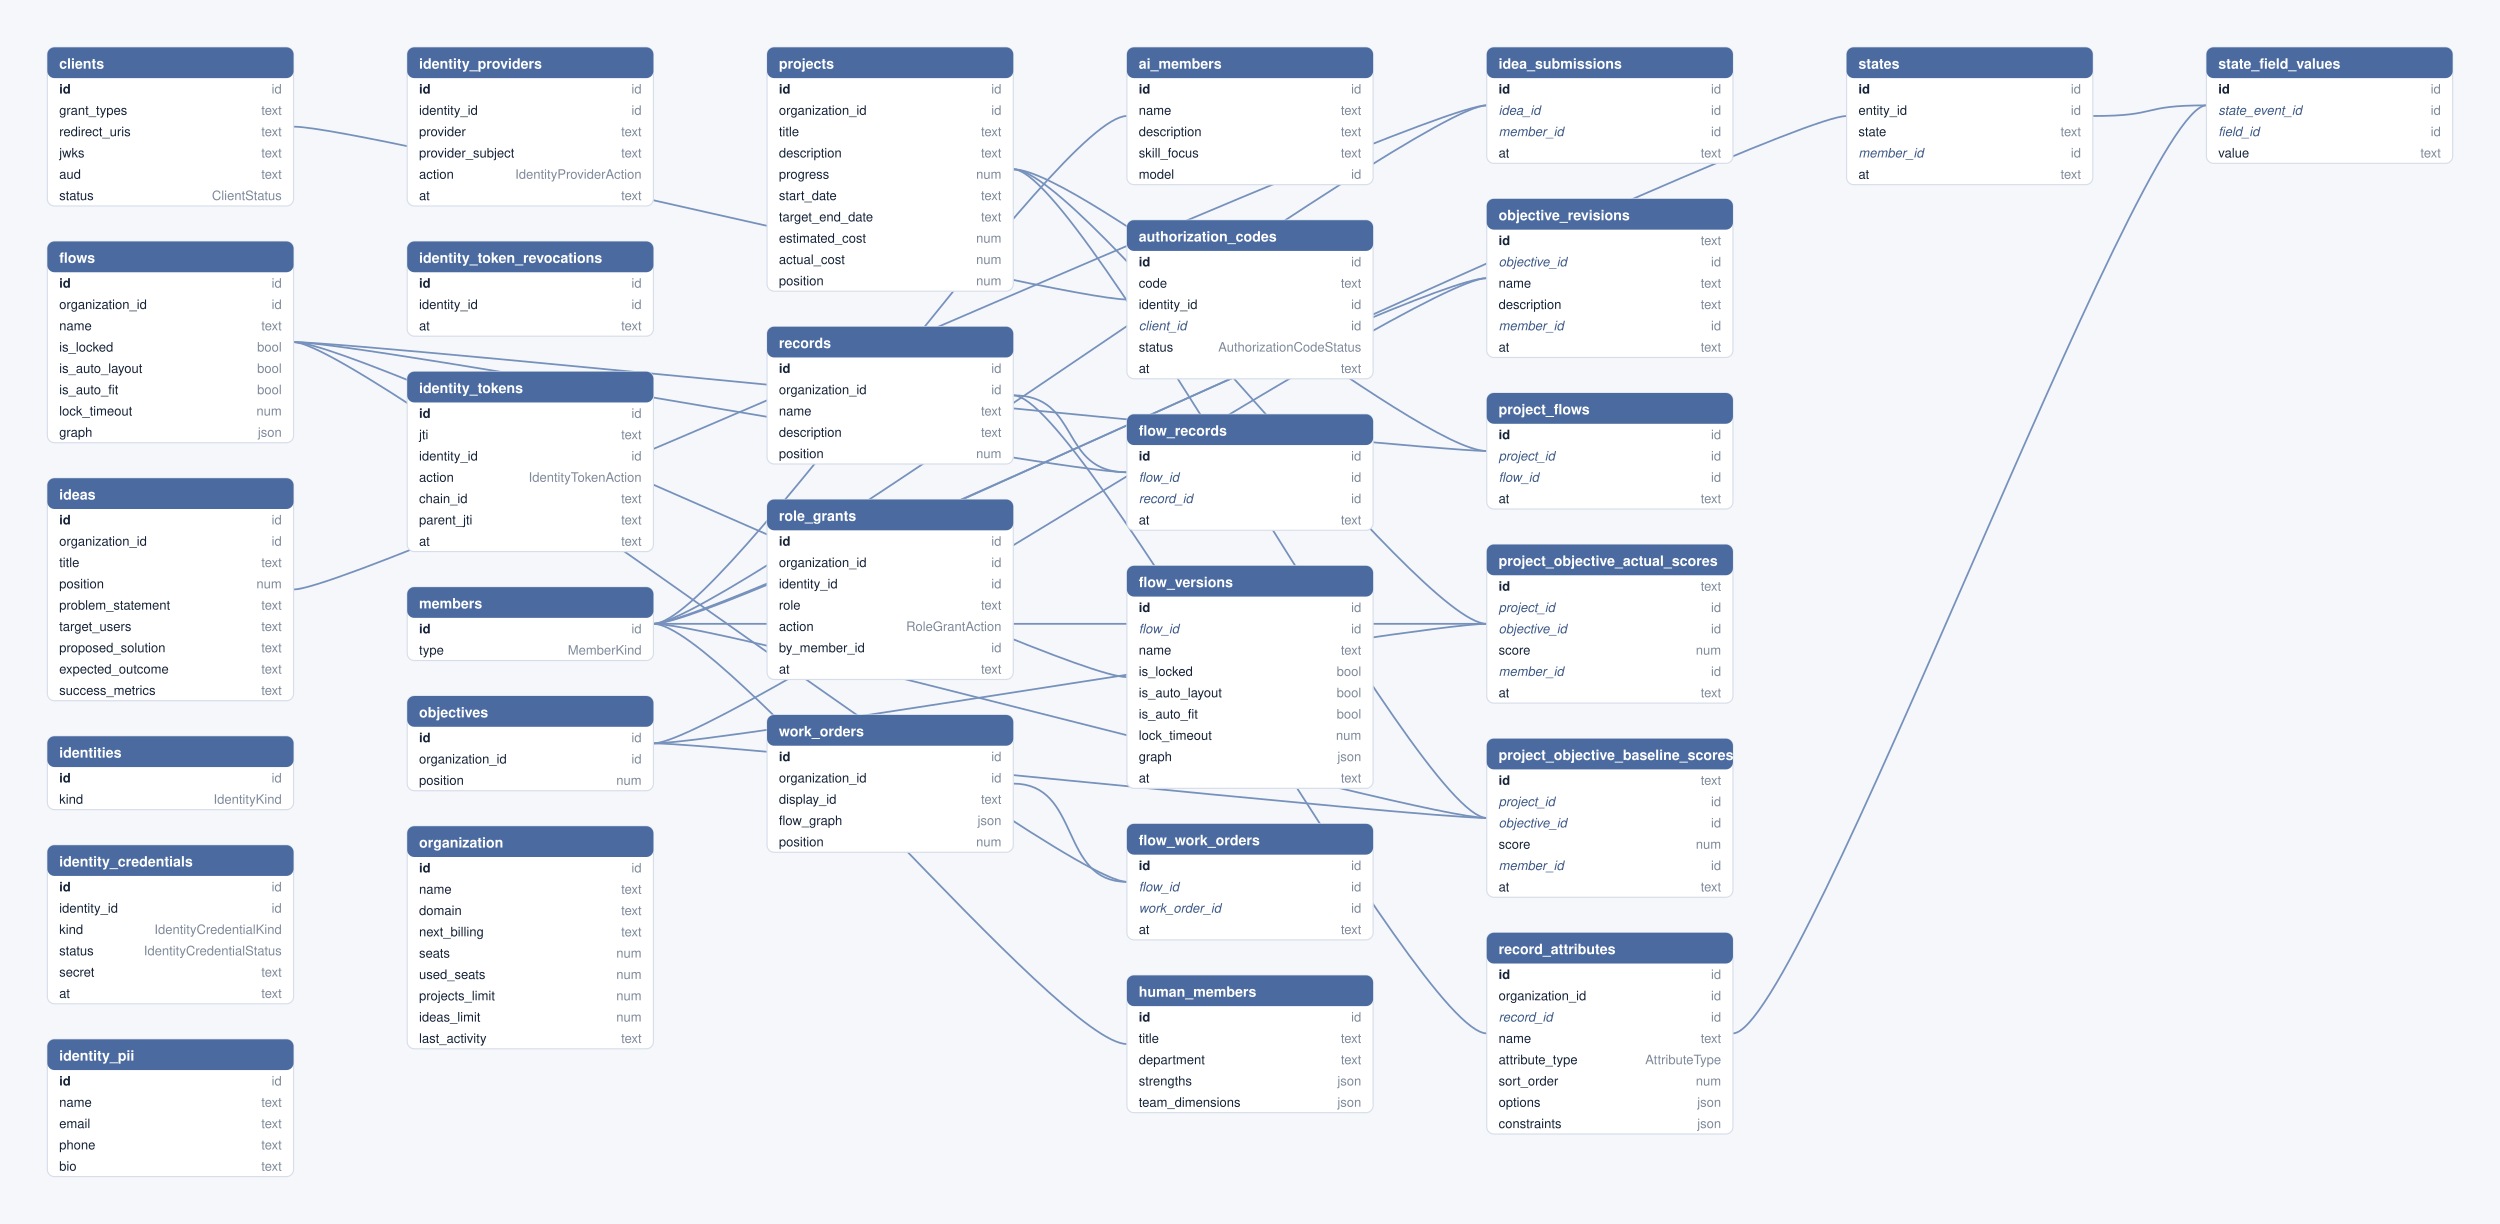
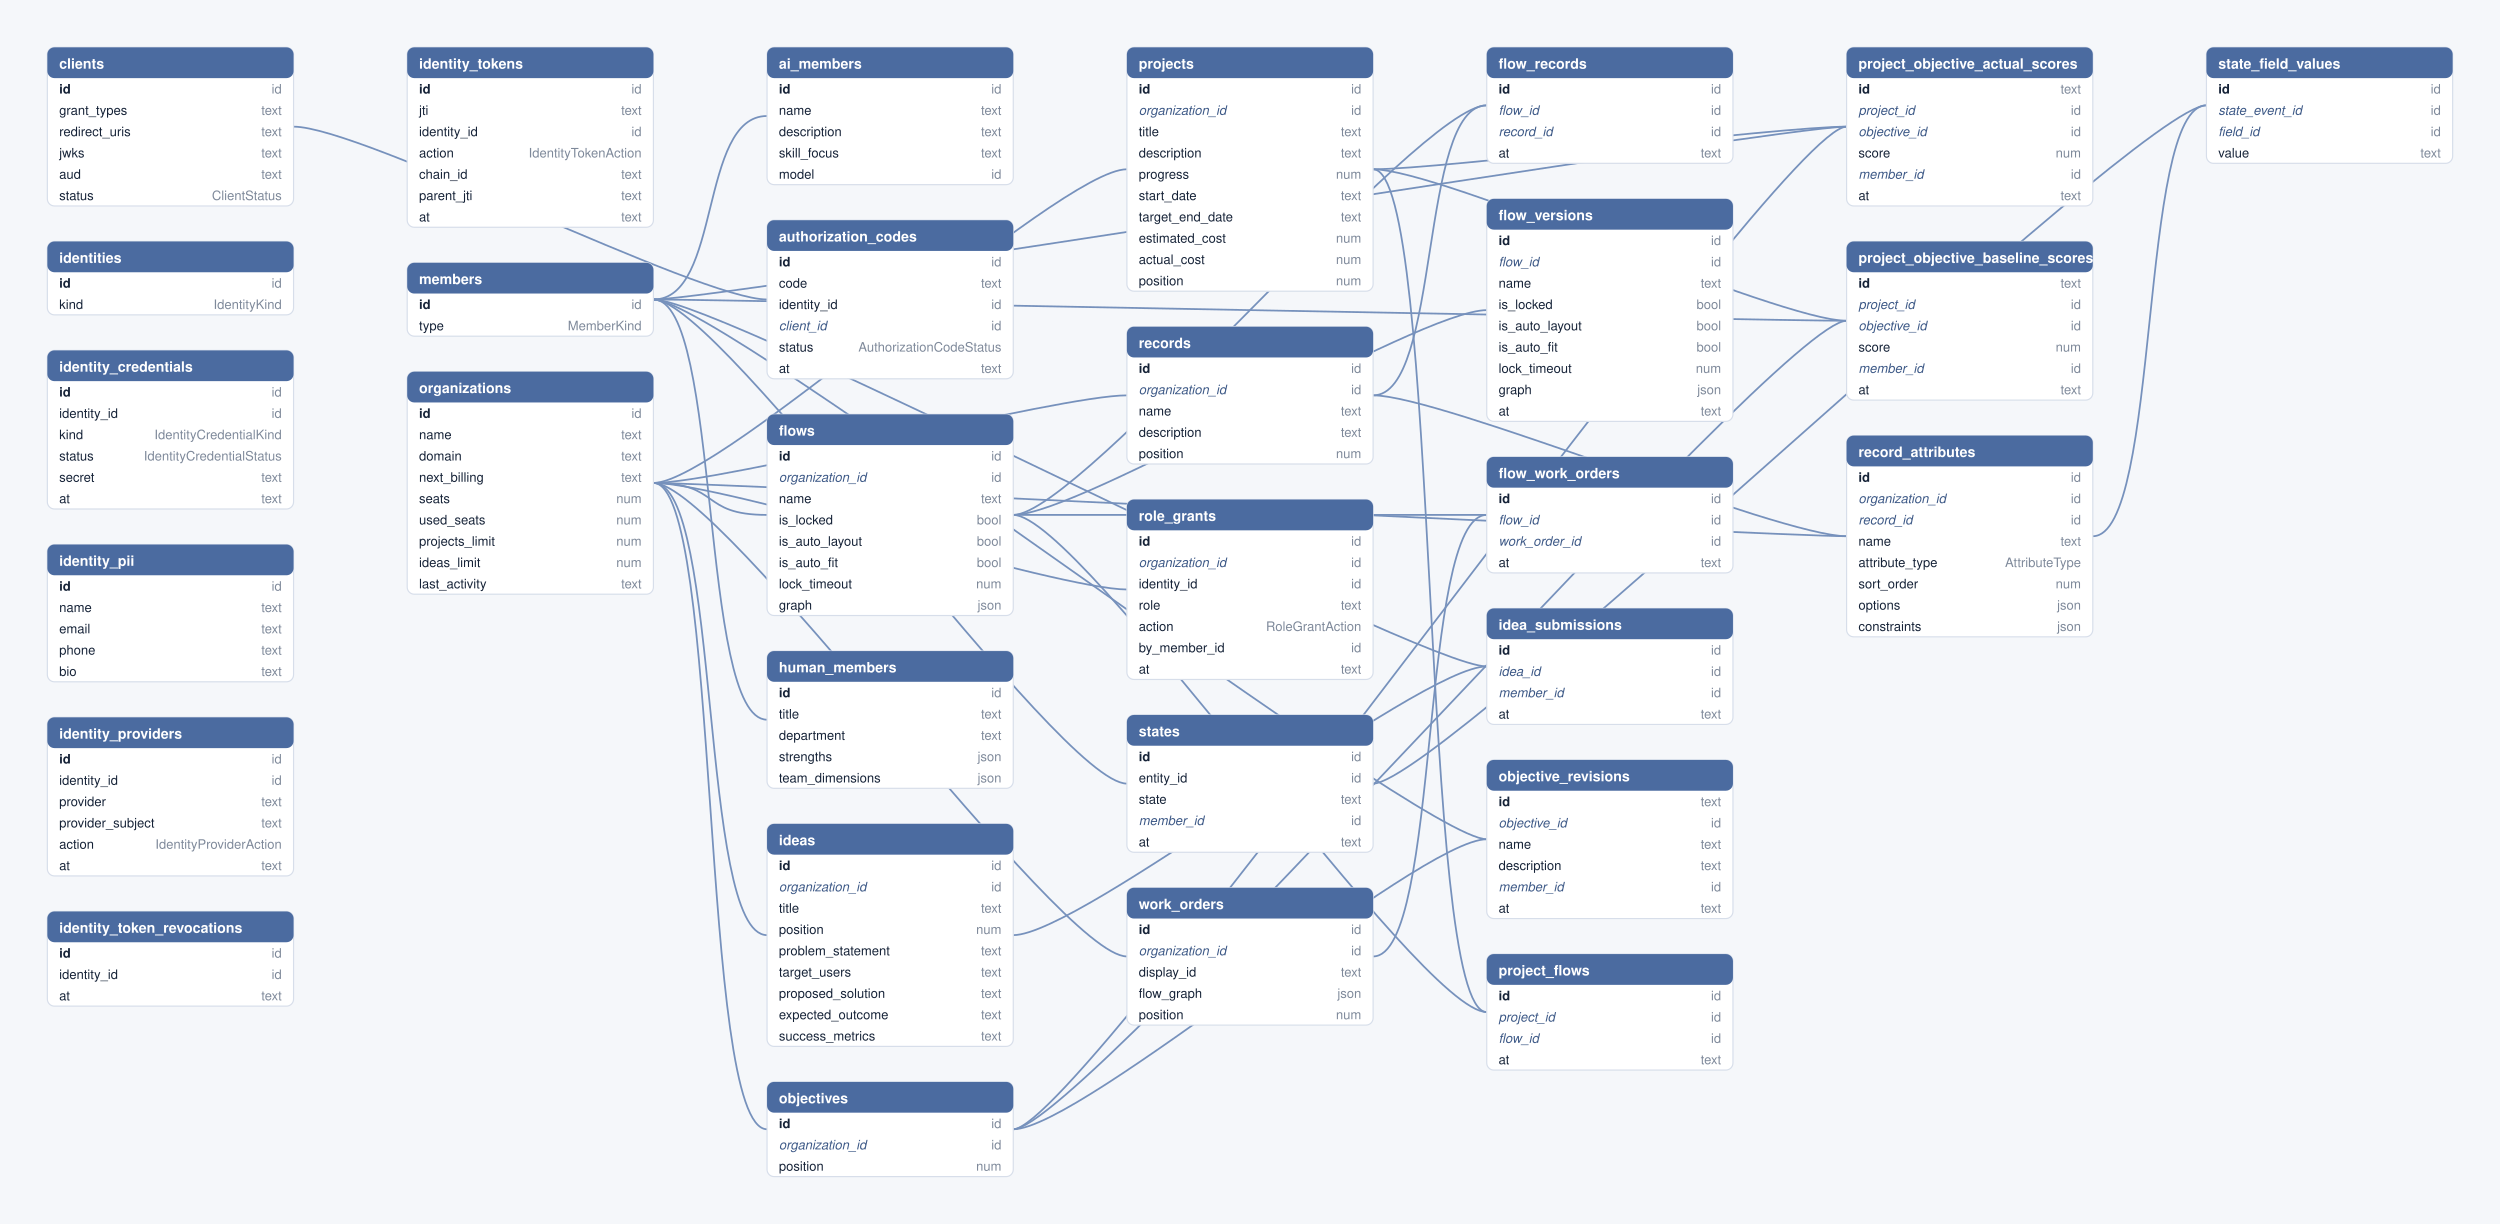
<svg xmlns="http://www.w3.org/2000/svg" viewBox="0 0 2112 1034" width="2112" height="1034">
  <defs>
    <style>
      text { font-family: ui-sans-serif, system-ui,
        'Segoe UI', Helvetica, Arial, sans-serif; }
      .box { fill: hsl(0 0% 100%);
        stroke: hsl(217 30% 88%); stroke-width: 1; }
      .head { fill: hsl(217 36% 46%); }
      .thead { fill: hsl(0 0% 100%); font-size: 12px;
        font-weight: 700; }
      .col, .pk, .fk, .type { font-size: 11px; }
      .col { fill: hsl(217 45% 15%); }
      .pk { fill: hsl(217 45% 15%); font-weight: 700; }
      .fk { fill: hsl(217 38% 38%);
        font-style: italic; }
      .type { fill: hsl(217 12% 55%);
        text-anchor: end; }
      .edge { fill: none; stroke: hsl(217 34% 60%);
        stroke-width: 1.5; }
    </style>
  </defs>
  <rect x="0" y="0" width="2112" height="1034" fill="hsl(217 30% 97%)" />
-   <path class="edge" d="M 952 882 C 894.4 882, 609.6 527, 552 527" />
-   <path class="edge" d="M 952 98 C 894.4 98, 609.6 527, 552 527" />
-   <path class="edge" d="M 952 253 C 894.4 253, 305.6 107, 248 107" />
-   <path class="edge" d="M 952 572 C 894.4 572, 305.6 289, 248 289" />
-   <path class="edge" d="M 1256 381 C 1198.4 381, 913.6 143, 856 143" />
-   <path class="edge" d="M 1256 381 C 1198.4 381, 305.6 289, 248 289" />
-   <path class="edge" d="M 952 745 C 894.4 745, 305.6 289, 248 289" />
-   <path class="edge" d="M 952 745 C 894.4 745, 913.6 662, 856 662" />
-   <path class="edge" d="M 1864 89 C 1806.4 89, 1825.6 98, 1768 98" />
-   <path class="edge" d="M 1864 89 C 1806.4 89, 1521.6 873, 1464 873" />
-   <path class="edge" d="M 1256 873 C 1198.4 873, 913.6 334, 856 334" />
-   <path class="edge" d="M 952 399 C 894.4 399, 305.6 289, 248 289" />
-   <path class="edge" d="M 952 399 C 894.4 399, 913.6 334, 856 334" />
-   <path class="edge" d="M 1256 89 C 1198.4 89, 305.6 498, 248 498" />
-   <path class="edge" d="M 1256 89 C 1198.4 89, 609.6 527, 552 527" />
-   <path class="edge" d="M 1256 235 C 1198.4 235, 609.6 628, 552 628" />
-   <path class="edge" d="M 1256 235 C 1198.4 235, 609.6 527, 552 527" />
-   <path class="edge" d="M 1256 691 C 1198.4 691, 913.6 143, 856 143" />
-   <path class="edge" d="M 1256 691 C 1198.4 691, 609.6 628, 552 628" />
-   <path class="edge" d="M 1256 691 C 1198.4 691, 609.6 527, 552 527" />
-   <path class="edge" d="M 1256 527 C 1198.4 527, 913.6 143, 856 143" />
-   <path class="edge" d="M 1256 527 C 1198.4 527, 609.6 628, 552 628" />
-   <path class="edge" d="M 1256 527 C 1198.4 527, 609.6 527, 552 527" />
-   <path class="edge" d="M 1560 98 C 1502.4 98, 609.6 527, 552 527" />
-   <g class="table">
-     <rect class="box" x="344" y="496" width="208" height="62" rx="6" />
-     <rect class="head" x="344" y="496" width="208" height="26" rx="6" />
-     <text class="thead" x="354" y="514">members</text>
-     <text class="pk" x="354" y="535">id</text>
-     <text class="type" x="542" y="535">id</text>
-     <text class="col" x="354" y="553">type</text>
-     <text class="type" x="542" y="553">MemberKind</text>
-   </g>
-   <g class="table">
-     <rect class="box" x="952" y="824" width="208" height="116" rx="6" />
-     <rect class="head" x="952" y="824" width="208" height="26" rx="6" />
-     <text class="thead" x="962" y="842">human_members</text>
-     <text class="pk" x="962" y="863">id</text>
-     <text class="type" x="1150" y="863">id</text>
-     <text class="col" x="962" y="881">title</text>
-     <text class="type" x="1150" y="881">text</text>
-     <text class="col" x="962" y="899">department</text>
-     <text class="type" x="1150" y="899">text</text>
-     <text class="col" x="962" y="917">strengths</text>
-     <text class="type" x="1150" y="917">json</text>
-     <text class="col" x="962" y="935">team_dimensions</text>
-     <text class="type" x="1150" y="935">json</text>
-   </g>
-   <g class="table">
-     <rect class="box" x="952" y="40" width="208" height="116" rx="6" />
-     <rect class="head" x="952" y="40" width="208" height="26" rx="6" />
-     <text class="thead" x="962" y="58">ai_members</text>
-     <text class="pk" x="962" y="79">id</text>
-     <text class="type" x="1150" y="79">id</text>
-     <text class="col" x="962" y="97">name</text>
-     <text class="type" x="1150" y="97">text</text>
-     <text class="col" x="962" y="115">description</text>
-     <text class="type" x="1150" y="115">text</text>
-     <text class="col" x="962" y="133">skill_focus</text>
-     <text class="type" x="1150" y="133">text</text>
-     <text class="col" x="962" y="151">model</text>
-     <text class="type" x="1150" y="151">id</text>
-   </g>
-   <g class="table">
-     <rect class="box" x="40" y="622" width="208" height="62" rx="6" />
-     <rect class="head" x="40" y="622" width="208" height="26" rx="6" />
-     <text class="thead" x="50" y="640">identities</text>
-     <text class="pk" x="50" y="661">id</text>
-     <text class="type" x="238" y="661">id</text>
-     <text class="col" x="50" y="679">kind</text>
-     <text class="type" x="238" y="679">IdentityKind</text>
-   </g>
-   <g class="table">
-     <rect class="box" x="40" y="878" width="208" height="116" rx="6" />
-     <rect class="head" x="40" y="878" width="208" height="26" rx="6" />
-     <text class="thead" x="50" y="896">identity_pii</text>
-     <text class="pk" x="50" y="917">id</text>
-     <text class="type" x="238" y="917">id</text>
-     <text class="col" x="50" y="935">name</text>
-     <text class="type" x="238" y="935">text</text>
-     <text class="col" x="50" y="953">email</text>
-     <text class="type" x="238" y="953">text</text>
-     <text class="col" x="50" y="971">phone</text>
-     <text class="type" x="238" y="971">text</text>
-     <text class="col" x="50" y="989">bio</text>
-     <text class="type" x="238" y="989">text</text>
-   </g>
-   <g class="table">
-     <rect class="box" x="40" y="714" width="208" height="134" rx="6" />
-     <rect class="head" x="40" y="714" width="208" height="26" rx="6" />
-     <text class="thead" x="50" y="732">identity_credentials</text>
-     <text class="pk" x="50" y="753">id</text>
-     <text class="type" x="238" y="753">id</text>
-     <text class="col" x="50" y="771">identity_id</text>
-     <text class="type" x="238" y="771">id</text>
-     <text class="col" x="50" y="789">kind</text>
-     <text class="type" x="238" y="789">IdentityCredentialKind</text>
-     <text class="col" x="50" y="807">status</text>
-     <text class="type" x="238" y="807">IdentityCredentialStatus</text>
-     <text class="col" x="50" y="825">secret</text>
-     <text class="type" x="238" y="825">text</text>
-     <text class="col" x="50" y="843">at</text>
-     <text class="type" x="238" y="843">text</text>
-   </g>
-   <g class="table">
-     <rect class="box" x="344" y="204" width="208" height="80" rx="6" />
-     <rect class="head" x="344" y="204" width="208" height="26" rx="6" />
-     <text class="thead" x="354" y="222">identity_token_revocations</text>
-     <text class="pk" x="354" y="243">id</text>
-     <text class="type" x="542" y="243">id</text>
-     <text class="col" x="354" y="261">identity_id</text>
+   <path class="edge" d="M 648 608 C 590.4 608, 609.6 253, 552 253" />
+   <path class="edge" d="M 648 98 C 590.4 98, 609.6 253, 552 253" />
+   <path class="edge" d="M 952 498 C 894.4 498, 609.6 408, 552 408" />
+   <path class="edge" d="M 648 253 C 590.4 253, 305.6 107, 248 107" />
+   <path class="edge" d="M 648 790 C 590.4 790, 609.6 408, 552 408" />
+   <path class="edge" d="M 952 143 C 894.4 143, 609.6 408, 552 408" />
+   <path class="edge" d="M 648 435 C 590.4 435, 609.6 408, 552 408" />
+   <path class="edge" d="M 1256 262 C 1198.4 262, 913.6 435, 856 435" />
+   <path class="edge" d="M 1256 855 C 1198.4 855, 1217.6 143, 1160 143" />
+   <path class="edge" d="M 1256 855 C 1198.4 855, 913.6 435, 856 435" />
+   <path class="edge" d="M 952 808 C 894.4 808, 609.6 408, 552 408" />
+   <path class="edge" d="M 1256 435 C 1198.4 435, 913.6 435, 856 435" />
+   <path class="edge" d="M 1256 435 C 1198.4 435, 1217.6 808, 1160 808" />
+   <path class="edge" d="M 1864 89 C 1806.4 89, 1217.6 662, 1160 662" />
+   <path class="edge" d="M 1864 89 C 1806.4 89, 1825.6 453, 1768 453" />
+   <path class="edge" d="M 952 334 C 894.4 334, 609.6 408, 552 408" />
+   <path class="edge" d="M 1560 453 C 1502.4 453, 609.6 408, 552 408" />
+   <path class="edge" d="M 1560 453 C 1502.4 453, 1217.6 334, 1160 334" />
+   <path class="edge" d="M 1256 89 C 1198.4 89, 913.6 435, 856 435" />
+   <path class="edge" d="M 1256 89 C 1198.4 89, 1217.6 334, 1160 334" />
+   <path class="edge" d="M 1256 563 C 1198.4 563, 913.6 790, 856 790" />
+   <path class="edge" d="M 1256 563 C 1198.4 563, 609.6 253, 552 253" />
+   <path class="edge" d="M 648 954 C 590.4 954, 609.6 408, 552 408" />
+   <path class="edge" d="M 1256 709 C 1198.4 709, 913.6 954, 856 954" />
+   <path class="edge" d="M 1256 709 C 1198.4 709, 609.6 253, 552 253" />
+   <path class="edge" d="M 1560 271 C 1502.4 271, 1217.6 143, 1160 143" />
+   <path class="edge" d="M 1560 271 C 1502.4 271, 913.6 954, 856 954" />
+   <path class="edge" d="M 1560 271 C 1502.4 271, 609.6 253, 552 253" />
+   <path class="edge" d="M 1560 107 C 1502.4 107, 1217.6 143, 1160 143" />
+   <path class="edge" d="M 1560 107 C 1502.4 107, 913.6 954, 856 954" />
+   <path class="edge" d="M 1560 107 C 1502.4 107, 609.6 253, 552 253" />
+   <path class="edge" d="M 952 662 C 894.4 662, 609.6 253, 552 253" />
+   <g class="table">
+     <rect class="box" x="344" y="222" width="208" height="62" rx="6" />
+     <rect class="head" x="344" y="222" width="208" height="26" rx="6" />
+     <text class="thead" x="354" y="240">members</text>
+     <text class="pk" x="354" y="261">id</text>
    <text class="type" x="542" y="261">id</text>
-     <text class="col" x="354" y="279">at</text>
-     <text class="type" x="542" y="279">text</text>
-   </g>
-   <g class="table">
-     <rect class="box" x="648" y="422" width="208" height="152" rx="6" />
-     <rect class="head" x="648" y="422" width="208" height="26" rx="6" />
-     <text class="thead" x="658" y="440">role_grants</text>
-     <text class="pk" x="658" y="461">id</text>
-     <text class="type" x="846" y="461">id</text>
-     <text class="col" x="658" y="479">organization_id</text>
-     <text class="type" x="846" y="479">id</text>
-     <text class="col" x="658" y="497">identity_id</text>
-     <text class="type" x="846" y="497">id</text>
-     <text class="col" x="658" y="515">role</text>
-     <text class="type" x="846" y="515">text</text>
-     <text class="col" x="658" y="533">action</text>
-     <text class="type" x="846" y="533">RoleGrantAction</text>
-     <text class="col" x="658" y="551">by_member_id</text>
-     <text class="type" x="846" y="551">id</text>
-     <text class="col" x="658" y="569">at</text>
-     <text class="type" x="846" y="569">text</text>
-   </g>
-   <g class="table">
-     <rect class="box" x="344" y="314" width="208" height="152" rx="6" />
-     <rect class="head" x="344" y="314" width="208" height="26" rx="6" />
-     <text class="thead" x="354" y="332">identity_tokens</text>
-     <text class="pk" x="354" y="353">id</text>
-     <text class="type" x="542" y="353">id</text>
-     <text class="col" x="354" y="371">jti</text>
-     <text class="type" x="542" y="371">text</text>
-     <text class="col" x="354" y="389">identity_id</text>
-     <text class="type" x="542" y="389">id</text>
-     <text class="col" x="354" y="407">action</text>
-     <text class="type" x="542" y="407">IdentityTokenAction</text>
-     <text class="col" x="354" y="425">chain_id</text>
-     <text class="type" x="542" y="425">text</text>
-     <text class="col" x="354" y="443">parent_jti</text>
-     <text class="type" x="542" y="443">text</text>
-     <text class="col" x="354" y="461">at</text>
-     <text class="type" x="542" y="461">text</text>
+     <text class="col" x="354" y="279">type</text>
+     <text class="type" x="542" y="279">MemberKind</text>
+   </g>
+   <g class="table">
+     <rect class="box" x="648" y="550" width="208" height="116" rx="6" />
+     <rect class="head" x="648" y="550" width="208" height="26" rx="6" />
+     <text class="thead" x="658" y="568">human_members</text>
+     <text class="pk" x="658" y="589">id</text>
+     <text class="type" x="846" y="589">id</text>
+     <text class="col" x="658" y="607">title</text>
+     <text class="type" x="846" y="607">text</text>
+     <text class="col" x="658" y="625">department</text>
+     <text class="type" x="846" y="625">text</text>
+     <text class="col" x="658" y="643">strengths</text>
+     <text class="type" x="846" y="643">json</text>
+     <text class="col" x="658" y="661">team_dimensions</text>
+     <text class="type" x="846" y="661">json</text>
+   </g>
+   <g class="table">
+     <rect class="box" x="648" y="40" width="208" height="116" rx="6" />
+     <rect class="head" x="648" y="40" width="208" height="26" rx="6" />
+     <text class="thead" x="658" y="58">ai_members</text>
+     <text class="pk" x="658" y="79">id</text>
+     <text class="type" x="846" y="79">id</text>
+     <text class="col" x="658" y="97">name</text>
+     <text class="type" x="846" y="97">text</text>
+     <text class="col" x="658" y="115">description</text>
+     <text class="type" x="846" y="115">text</text>
+     <text class="col" x="658" y="133">skill_focus</text>
+     <text class="type" x="846" y="133">text</text>
+     <text class="col" x="658" y="151">model</text>
+     <text class="type" x="846" y="151">id</text>
+   </g>
+   <g class="table">
+     <rect class="box" x="40" y="204" width="208" height="62" rx="6" />
+     <rect class="head" x="40" y="204" width="208" height="26" rx="6" />
+     <text class="thead" x="50" y="222">identities</text>
+     <text class="pk" x="50" y="243">id</text>
+     <text class="type" x="238" y="243">id</text>
+     <text class="col" x="50" y="261">kind</text>
+     <text class="type" x="238" y="261">IdentityKind</text>
+   </g>
+   <g class="table">
+     <rect class="box" x="40" y="460" width="208" height="116" rx="6" />
+     <rect class="head" x="40" y="460" width="208" height="26" rx="6" />
+     <text class="thead" x="50" y="478">identity_pii</text>
+     <text class="pk" x="50" y="499">id</text>
+     <text class="type" x="238" y="499">id</text>
+     <text class="col" x="50" y="517">name</text>
+     <text class="type" x="238" y="517">text</text>
+     <text class="col" x="50" y="535">email</text>
+     <text class="type" x="238" y="535">text</text>
+     <text class="col" x="50" y="553">phone</text>
+     <text class="type" x="238" y="553">text</text>
+     <text class="col" x="50" y="571">bio</text>
+     <text class="type" x="238" y="571">text</text>
+   </g>
+   <g class="table">
+     <rect class="box" x="40" y="296" width="208" height="134" rx="6" />
+     <rect class="head" x="40" y="296" width="208" height="26" rx="6" />
+     <text class="thead" x="50" y="314">identity_credentials</text>
+     <text class="pk" x="50" y="335">id</text>
+     <text class="type" x="238" y="335">id</text>
+     <text class="col" x="50" y="353">identity_id</text>
+     <text class="type" x="238" y="353">id</text>
+     <text class="col" x="50" y="371">kind</text>
+     <text class="type" x="238" y="371">IdentityCredentialKind</text>
+     <text class="col" x="50" y="389">status</text>
+     <text class="type" x="238" y="389">IdentityCredentialStatus</text>
+     <text class="col" x="50" y="407">secret</text>
+     <text class="type" x="238" y="407">text</text>
+     <text class="col" x="50" y="425">at</text>
+     <text class="type" x="238" y="425">text</text>
+   </g>
+   <g class="table">
+     <rect class="box" x="40" y="770" width="208" height="80" rx="6" />
+     <rect class="head" x="40" y="770" width="208" height="26" rx="6" />
+     <text class="thead" x="50" y="788">identity_token_revocations</text>
+     <text class="pk" x="50" y="809">id</text>
+     <text class="type" x="238" y="809">id</text>
+     <text class="col" x="50" y="827">identity_id</text>
+     <text class="type" x="238" y="827">id</text>
+     <text class="col" x="50" y="845">at</text>
+     <text class="type" x="238" y="845">text</text>
+   </g>
+   <g class="table">
+     <rect class="box" x="952" y="422" width="208" height="152" rx="6" />
+     <rect class="head" x="952" y="422" width="208" height="26" rx="6" />
+     <text class="thead" x="962" y="440">role_grants</text>
+     <text class="pk" x="962" y="461">id</text>
+     <text class="type" x="1150" y="461">id</text>
+     <text class="fk" x="962" y="479">organization_id</text>
+     <text class="type" x="1150" y="479">id</text>
+     <text class="col" x="962" y="497">identity_id</text>
+     <text class="type" x="1150" y="497">id</text>
+     <text class="col" x="962" y="515">role</text>
+     <text class="type" x="1150" y="515">text</text>
+     <text class="col" x="962" y="533">action</text>
+     <text class="type" x="1150" y="533">RoleGrantAction</text>
+     <text class="col" x="962" y="551">by_member_id</text>
+     <text class="type" x="1150" y="551">id</text>
+     <text class="col" x="962" y="569">at</text>
+     <text class="type" x="1150" y="569">text</text>
+   </g>
+   <g class="table">
+     <rect class="box" x="344" y="40" width="208" height="152" rx="6" />
+     <rect class="head" x="344" y="40" width="208" height="26" rx="6" />
+     <text class="thead" x="354" y="58">identity_tokens</text>
+     <text class="pk" x="354" y="79">id</text>
+     <text class="type" x="542" y="79">id</text>
+     <text class="col" x="354" y="97">jti</text>
+     <text class="type" x="542" y="97">text</text>
+     <text class="col" x="354" y="115">identity_id</text>
+     <text class="type" x="542" y="115">id</text>
+     <text class="col" x="354" y="133">action</text>
+     <text class="type" x="542" y="133">IdentityTokenAction</text>
+     <text class="col" x="354" y="151">chain_id</text>
+     <text class="type" x="542" y="151">text</text>
+     <text class="col" x="354" y="169">parent_jti</text>
+     <text class="type" x="542" y="169">text</text>
+     <text class="col" x="354" y="187">at</text>
+     <text class="type" x="542" y="187">text</text>
  </g>
  <g class="table">
    <rect class="box" x="40" y="40" width="208" height="134" rx="6" />
    <rect class="head" x="40" y="40" width="208" height="26" rx="6" />
    <text class="thead" x="50" y="58">clients</text>
    <text class="pk" x="50" y="79">id</text>
    <text class="type" x="238" y="79">id</text>
    <text class="col" x="50" y="97">grant_types</text>
    <text class="type" x="238" y="97">text</text>
    <text class="col" x="50" y="115">redirect_uris</text>
    <text class="type" x="238" y="115">text</text>
    <text class="col" x="50" y="133">jwks</text>
    <text class="type" x="238" y="133">text</text>
    <text class="col" x="50" y="151">aud</text>
    <text class="type" x="238" y="151">text</text>
    <text class="col" x="50" y="169">status</text>
    <text class="type" x="238" y="169">ClientStatus</text>
  </g>
  <g class="table">
-     <rect class="box" x="344" y="40" width="208" height="134" rx="6" />
-     <rect class="head" x="344" y="40" width="208" height="26" rx="6" />
-     <text class="thead" x="354" y="58">identity_providers</text>
-     <text class="pk" x="354" y="79">id</text>
-     <text class="type" x="542" y="79">id</text>
-     <text class="col" x="354" y="97">identity_id</text>
-     <text class="type" x="542" y="97">id</text>
-     <text class="col" x="354" y="115">provider</text>
-     <text class="type" x="542" y="115">text</text>
-     <text class="col" x="354" y="133">provider_subject</text>
-     <text class="type" x="542" y="133">text</text>
-     <text class="col" x="354" y="151">action</text>
-     <text class="type" x="542" y="151">IdentityProviderAction</text>
-     <text class="col" x="354" y="169">at</text>
-     <text class="type" x="542" y="169">text</text>
-   </g>
-   <g class="table">
-     <rect class="box" x="952" y="186" width="208" height="134" rx="6" />
-     <rect class="head" x="952" y="186" width="208" height="26" rx="6" />
-     <text class="thead" x="962" y="204">authorization_codes</text>
-     <text class="pk" x="962" y="225">id</text>
-     <text class="type" x="1150" y="225">id</text>
-     <text class="col" x="962" y="243">code</text>
-     <text class="type" x="1150" y="243">text</text>
-     <text class="col" x="962" y="261">identity_id</text>
-     <text class="type" x="1150" y="261">id</text>
-     <text class="fk" x="962" y="279">client_id</text>
-     <text class="type" x="1150" y="279">id</text>
-     <text class="col" x="962" y="297">status</text>
-     <text class="type" x="1150" y="297">AuthorizationCodeStatus</text>
-     <text class="col" x="962" y="315">at</text>
-     <text class="type" x="1150" y="315">text</text>
-   </g>
-   <g class="table">
-     <rect class="box" x="40" y="404" width="208" height="188" rx="6" />
-     <rect class="head" x="40" y="404" width="208" height="26" rx="6" />
-     <text class="thead" x="50" y="422">ideas</text>
-     <text class="pk" x="50" y="443">id</text>
-     <text class="type" x="238" y="443">id</text>
-     <text class="col" x="50" y="461">organization_id</text>
-     <text class="type" x="238" y="461">id</text>
-     <text class="col" x="50" y="479">title</text>
-     <text class="type" x="238" y="479">text</text>
-     <text class="col" x="50" y="497">position</text>
-     <text class="type" x="238" y="497">num</text>
-     <text class="col" x="50" y="515">problem_statement</text>
-     <text class="type" x="238" y="515">text</text>
-     <text class="col" x="50" y="533">target_users</text>
-     <text class="type" x="238" y="533">text</text>
-     <text class="col" x="50" y="551">proposed_solution</text>
-     <text class="type" x="238" y="551">text</text>
-     <text class="col" x="50" y="569">expected_outcome</text>
-     <text class="type" x="238" y="569">text</text>
-     <text class="col" x="50" y="587">success_metrics</text>
-     <text class="type" x="238" y="587">text</text>
-   </g>
-   <g class="table">
-     <rect class="box" x="648" y="40" width="208" height="206" rx="6" />
-     <rect class="head" x="648" y="40" width="208" height="26" rx="6" />
-     <text class="thead" x="658" y="58">projects</text>
-     <text class="pk" x="658" y="79">id</text>
-     <text class="type" x="846" y="79">id</text>
-     <text class="col" x="658" y="97">organization_id</text>
-     <text class="type" x="846" y="97">id</text>
-     <text class="col" x="658" y="115">title</text>
-     <text class="type" x="846" y="115">text</text>
-     <text class="col" x="658" y="133">description</text>
-     <text class="type" x="846" y="133">text</text>
-     <text class="col" x="658" y="151">progress</text>
-     <text class="type" x="846" y="151">num</text>
-     <text class="col" x="658" y="169">start_date</text>
-     <text class="type" x="846" y="169">text</text>
-     <text class="col" x="658" y="187">target_end_date</text>
-     <text class="type" x="846" y="187">text</text>
-     <text class="col" x="658" y="205">estimated_cost</text>
-     <text class="type" x="846" y="205">num</text>
-     <text class="col" x="658" y="223">actual_cost</text>
-     <text class="type" x="846" y="223">num</text>
-     <text class="col" x="658" y="241">position</text>
-     <text class="type" x="846" y="241">num</text>
-   </g>
-   <g class="table">
-     <rect class="box" x="40" y="204" width="208" height="170" rx="6" />
-     <rect class="head" x="40" y="204" width="208" height="26" rx="6" />
-     <text class="thead" x="50" y="222">flows</text>
-     <text class="pk" x="50" y="243">id</text>
-     <text class="type" x="238" y="243">id</text>
-     <text class="col" x="50" y="261">organization_id</text>
-     <text class="type" x="238" y="261">id</text>
-     <text class="col" x="50" y="279">name</text>
-     <text class="type" x="238" y="279">text</text>
-     <text class="col" x="50" y="297">is_locked</text>
-     <text class="type" x="238" y="297">bool</text>
-     <text class="col" x="50" y="315">is_auto_layout</text>
-     <text class="type" x="238" y="315">bool</text>
-     <text class="col" x="50" y="333">is_auto_fit</text>
-     <text class="type" x="238" y="333">bool</text>
-     <text class="col" x="50" y="351">lock_timeout</text>
-     <text class="type" x="238" y="351">num</text>
-     <text class="col" x="50" y="369">graph</text>
-     <text class="type" x="238" y="369">json</text>
-   </g>
-   <g class="table">
-     <rect class="box" x="952" y="478" width="208" height="188" rx="6" />
-     <rect class="head" x="952" y="478" width="208" height="26" rx="6" />
-     <text class="thead" x="962" y="496">flow_versions</text>
-     <text class="pk" x="962" y="517">id</text>
-     <text class="type" x="1150" y="517">id</text>
-     <text class="fk" x="962" y="535">flow_id</text>
-     <text class="type" x="1150" y="535">id</text>
-     <text class="col" x="962" y="553">name</text>
-     <text class="type" x="1150" y="553">text</text>
-     <text class="col" x="962" y="571">is_locked</text>
-     <text class="type" x="1150" y="571">bool</text>
-     <text class="col" x="962" y="589">is_auto_layout</text>
-     <text class="type" x="1150" y="589">bool</text>
-     <text class="col" x="962" y="607">is_auto_fit</text>
-     <text class="type" x="1150" y="607">bool</text>
-     <text class="col" x="962" y="625">lock_timeout</text>
-     <text class="type" x="1150" y="625">num</text>
-     <text class="col" x="962" y="643">graph</text>
-     <text class="type" x="1150" y="643">json</text>
-     <text class="col" x="962" y="661">at</text>
-     <text class="type" x="1150" y="661">text</text>
-   </g>
-   <g class="table">
-     <rect class="box" x="1256" y="332" width="208" height="98" rx="6" />
-     <rect class="head" x="1256" y="332" width="208" height="26" rx="6" />
-     <text class="thead" x="1266" y="350">project_flows</text>
-     <text class="pk" x="1266" y="371">id</text>
-     <text class="type" x="1454" y="371">id</text>
-     <text class="fk" x="1266" y="389">project_id</text>
-     <text class="type" x="1454" y="389">id</text>
-     <text class="fk" x="1266" y="407">flow_id</text>
-     <text class="type" x="1454" y="407">id</text>
-     <text class="col" x="1266" y="425">at</text>
-     <text class="type" x="1454" y="425">text</text>
-   </g>
-   <g class="table">
-     <rect class="box" x="648" y="604" width="208" height="116" rx="6" />
-     <rect class="head" x="648" y="604" width="208" height="26" rx="6" />
-     <text class="thead" x="658" y="622">work_orders</text>
-     <text class="pk" x="658" y="643">id</text>
-     <text class="type" x="846" y="643">id</text>
-     <text class="col" x="658" y="661">organization_id</text>
-     <text class="type" x="846" y="661">id</text>
-     <text class="col" x="658" y="679">display_id</text>
-     <text class="type" x="846" y="679">text</text>
-     <text class="col" x="658" y="697">flow_graph</text>
-     <text class="type" x="846" y="697">json</text>
-     <text class="col" x="658" y="715">position</text>
-     <text class="type" x="846" y="715">num</text>
-   </g>
-   <g class="table">
-     <rect class="box" x="952" y="696" width="208" height="98" rx="6" />
-     <rect class="head" x="952" y="696" width="208" height="26" rx="6" />
-     <text class="thead" x="962" y="714">flow_work_orders</text>
-     <text class="pk" x="962" y="735">id</text>
-     <text class="type" x="1150" y="735">id</text>
-     <text class="fk" x="962" y="753">flow_id</text>
-     <text class="type" x="1150" y="753">id</text>
-     <text class="fk" x="962" y="771">work_order_id</text>
-     <text class="type" x="1150" y="771">id</text>
-     <text class="col" x="962" y="789">at</text>
-     <text class="type" x="1150" y="789">text</text>
+     <rect class="box" x="40" y="606" width="208" height="134" rx="6" />
+     <rect class="head" x="40" y="606" width="208" height="26" rx="6" />
+     <text class="thead" x="50" y="624">identity_providers</text>
+     <text class="pk" x="50" y="645">id</text>
+     <text class="type" x="238" y="645">id</text>
+     <text class="col" x="50" y="663">identity_id</text>
+     <text class="type" x="238" y="663">id</text>
+     <text class="col" x="50" y="681">provider</text>
+     <text class="type" x="238" y="681">text</text>
+     <text class="col" x="50" y="699">provider_subject</text>
+     <text class="type" x="238" y="699">text</text>
+     <text class="col" x="50" y="717">action</text>
+     <text class="type" x="238" y="717">IdentityProviderAction</text>
+     <text class="col" x="50" y="735">at</text>
+     <text class="type" x="238" y="735">text</text>
+   </g>
+   <g class="table">
+     <rect class="box" x="648" y="186" width="208" height="134" rx="6" />
+     <rect class="head" x="648" y="186" width="208" height="26" rx="6" />
+     <text class="thead" x="658" y="204">authorization_codes</text>
+     <text class="pk" x="658" y="225">id</text>
+     <text class="type" x="846" y="225">id</text>
+     <text class="col" x="658" y="243">code</text>
+     <text class="type" x="846" y="243">text</text>
+     <text class="col" x="658" y="261">identity_id</text>
+     <text class="type" x="846" y="261">id</text>
+     <text class="fk" x="658" y="279">client_id</text>
+     <text class="type" x="846" y="279">id</text>
+     <text class="col" x="658" y="297">status</text>
+     <text class="type" x="846" y="297">AuthorizationCodeStatus</text>
+     <text class="col" x="658" y="315">at</text>
+     <text class="type" x="846" y="315">text</text>
+   </g>
+   <g class="table">
+     <rect class="box" x="648" y="696" width="208" height="188" rx="6" />
+     <rect class="head" x="648" y="696" width="208" height="26" rx="6" />
+     <text class="thead" x="658" y="714">ideas</text>
+     <text class="pk" x="658" y="735">id</text>
+     <text class="type" x="846" y="735">id</text>
+     <text class="fk" x="658" y="753">organization_id</text>
+     <text class="type" x="846" y="753">id</text>
+     <text class="col" x="658" y="771">title</text>
+     <text class="type" x="846" y="771">text</text>
+     <text class="col" x="658" y="789">position</text>
+     <text class="type" x="846" y="789">num</text>
+     <text class="col" x="658" y="807">problem_statement</text>
+     <text class="type" x="846" y="807">text</text>
+     <text class="col" x="658" y="825">target_users</text>
+     <text class="type" x="846" y="825">text</text>
+     <text class="col" x="658" y="843">proposed_solution</text>
+     <text class="type" x="846" y="843">text</text>
+     <text class="col" x="658" y="861">expected_outcome</text>
+     <text class="type" x="846" y="861">text</text>
+     <text class="col" x="658" y="879">success_metrics</text>
+     <text class="type" x="846" y="879">text</text>
+   </g>
+   <g class="table">
+     <rect class="box" x="952" y="40" width="208" height="206" rx="6" />
+     <rect class="head" x="952" y="40" width="208" height="26" rx="6" />
+     <text class="thead" x="962" y="58">projects</text>
+     <text class="pk" x="962" y="79">id</text>
+     <text class="type" x="1150" y="79">id</text>
+     <text class="fk" x="962" y="97">organization_id</text>
+     <text class="type" x="1150" y="97">id</text>
+     <text class="col" x="962" y="115">title</text>
+     <text class="type" x="1150" y="115">text</text>
+     <text class="col" x="962" y="133">description</text>
+     <text class="type" x="1150" y="133">text</text>
+     <text class="col" x="962" y="151">progress</text>
+     <text class="type" x="1150" y="151">num</text>
+     <text class="col" x="962" y="169">start_date</text>
+     <text class="type" x="1150" y="169">text</text>
+     <text class="col" x="962" y="187">target_end_date</text>
+     <text class="type" x="1150" y="187">text</text>
+     <text class="col" x="962" y="205">estimated_cost</text>
+     <text class="type" x="1150" y="205">num</text>
+     <text class="col" x="962" y="223">actual_cost</text>
+     <text class="type" x="1150" y="223">num</text>
+     <text class="col" x="962" y="241">position</text>
+     <text class="type" x="1150" y="241">num</text>
+   </g>
+   <g class="table">
+     <rect class="box" x="648" y="350" width="208" height="170" rx="6" />
+     <rect class="head" x="648" y="350" width="208" height="26" rx="6" />
+     <text class="thead" x="658" y="368">flows</text>
+     <text class="pk" x="658" y="389">id</text>
+     <text class="type" x="846" y="389">id</text>
+     <text class="fk" x="658" y="407">organization_id</text>
+     <text class="type" x="846" y="407">id</text>
+     <text class="col" x="658" y="425">name</text>
+     <text class="type" x="846" y="425">text</text>
+     <text class="col" x="658" y="443">is_locked</text>
+     <text class="type" x="846" y="443">bool</text>
+     <text class="col" x="658" y="461">is_auto_layout</text>
+     <text class="type" x="846" y="461">bool</text>
+     <text class="col" x="658" y="479">is_auto_fit</text>
+     <text class="type" x="846" y="479">bool</text>
+     <text class="col" x="658" y="497">lock_timeout</text>
+     <text class="type" x="846" y="497">num</text>
+     <text class="col" x="658" y="515">graph</text>
+     <text class="type" x="846" y="515">json</text>
+   </g>
+   <g class="table">
+     <rect class="box" x="1256" y="168" width="208" height="188" rx="6" />
+     <rect class="head" x="1256" y="168" width="208" height="26" rx="6" />
+     <text class="thead" x="1266" y="186">flow_versions</text>
+     <text class="pk" x="1266" y="207">id</text>
+     <text class="type" x="1454" y="207">id</text>
+     <text class="fk" x="1266" y="225">flow_id</text>
+     <text class="type" x="1454" y="225">id</text>
+     <text class="col" x="1266" y="243">name</text>
+     <text class="type" x="1454" y="243">text</text>
+     <text class="col" x="1266" y="261">is_locked</text>
+     <text class="type" x="1454" y="261">bool</text>
+     <text class="col" x="1266" y="279">is_auto_layout</text>
+     <text class="type" x="1454" y="279">bool</text>
+     <text class="col" x="1266" y="297">is_auto_fit</text>
+     <text class="type" x="1454" y="297">bool</text>
+     <text class="col" x="1266" y="315">lock_timeout</text>
+     <text class="type" x="1454" y="315">num</text>
+     <text class="col" x="1266" y="333">graph</text>
+     <text class="type" x="1454" y="333">json</text>
+     <text class="col" x="1266" y="351">at</text>
+     <text class="type" x="1454" y="351">text</text>
+   </g>
+   <g class="table">
+     <rect class="box" x="1256" y="806" width="208" height="98" rx="6" />
+     <rect class="head" x="1256" y="806" width="208" height="26" rx="6" />
+     <text class="thead" x="1266" y="824">project_flows</text>
+     <text class="pk" x="1266" y="845">id</text>
+     <text class="type" x="1454" y="845">id</text>
+     <text class="fk" x="1266" y="863">project_id</text>
+     <text class="type" x="1454" y="863">id</text>
+     <text class="fk" x="1266" y="881">flow_id</text>
+     <text class="type" x="1454" y="881">id</text>
+     <text class="col" x="1266" y="899">at</text>
+     <text class="type" x="1454" y="899">text</text>
+   </g>
+   <g class="table">
+     <rect class="box" x="952" y="750" width="208" height="116" rx="6" />
+     <rect class="head" x="952" y="750" width="208" height="26" rx="6" />
+     <text class="thead" x="962" y="768">work_orders</text>
+     <text class="pk" x="962" y="789">id</text>
+     <text class="type" x="1150" y="789">id</text>
+     <text class="fk" x="962" y="807">organization_id</text>
+     <text class="type" x="1150" y="807">id</text>
+     <text class="col" x="962" y="825">display_id</text>
+     <text class="type" x="1150" y="825">text</text>
+     <text class="col" x="962" y="843">flow_graph</text>
+     <text class="type" x="1150" y="843">json</text>
+     <text class="col" x="962" y="861">position</text>
+     <text class="type" x="1150" y="861">num</text>
+   </g>
+   <g class="table">
+     <rect class="box" x="1256" y="386" width="208" height="98" rx="6" />
+     <rect class="head" x="1256" y="386" width="208" height="26" rx="6" />
+     <text class="thead" x="1266" y="404">flow_work_orders</text>
+     <text class="pk" x="1266" y="425">id</text>
+     <text class="type" x="1454" y="425">id</text>
+     <text class="fk" x="1266" y="443">flow_id</text>
+     <text class="type" x="1454" y="443">id</text>
+     <text class="fk" x="1266" y="461">work_order_id</text>
+     <text class="type" x="1454" y="461">id</text>
+     <text class="col" x="1266" y="479">at</text>
+     <text class="type" x="1454" y="479">text</text>
  </g>
  <g class="table">
    <rect class="box" x="1864" y="40" width="208" height="98" rx="6" />
    <rect class="head" x="1864" y="40" width="208" height="26" rx="6" />
    <text class="thead" x="1874" y="58">state_field_values</text>
    <text class="pk" x="1874" y="79">id</text>
    <text class="type" x="2062" y="79">id</text>
    <text class="fk" x="1874" y="97">state_event_id</text>
    <text class="type" x="2062" y="97">id</text>
    <text class="fk" x="1874" y="115">field_id</text>
    <text class="type" x="2062" y="115">id</text>
    <text class="col" x="1874" y="133">value</text>
    <text class="type" x="2062" y="133">text</text>
  </g>
  <g class="table">
-     <rect class="box" x="648" y="276" width="208" height="116" rx="6" />
-     <rect class="head" x="648" y="276" width="208" height="26" rx="6" />
-     <text class="thead" x="658" y="294">records</text>
-     <text class="pk" x="658" y="315">id</text>
-     <text class="type" x="846" y="315">id</text>
-     <text class="col" x="658" y="333">organization_id</text>
-     <text class="type" x="846" y="333">id</text>
-     <text class="col" x="658" y="351">name</text>
-     <text class="type" x="846" y="351">text</text>
-     <text class="col" x="658" y="369">description</text>
-     <text class="type" x="846" y="369">text</text>
-     <text class="col" x="658" y="387">position</text>
-     <text class="type" x="846" y="387">num</text>
-   </g>
-   <g class="table">
-     <rect class="box" x="1256" y="788" width="208" height="170" rx="6" />
-     <rect class="head" x="1256" y="788" width="208" height="26" rx="6" />
-     <text class="thead" x="1266" y="806">record_attributes</text>
-     <text class="pk" x="1266" y="827">id</text>
-     <text class="type" x="1454" y="827">id</text>
-     <text class="col" x="1266" y="845">organization_id</text>
-     <text class="type" x="1454" y="845">id</text>
-     <text class="fk" x="1266" y="863">record_id</text>
-     <text class="type" x="1454" y="863">id</text>
-     <text class="col" x="1266" y="881">name</text>
-     <text class="type" x="1454" y="881">text</text>
-     <text class="col" x="1266" y="899">attribute_type</text>
-     <text class="type" x="1454" y="899">AttributeType</text>
-     <text class="col" x="1266" y="917">sort_order</text>
-     <text class="type" x="1454" y="917">num</text>
-     <text class="col" x="1266" y="935">options</text>
-     <text class="type" x="1454" y="935">json</text>
-     <text class="col" x="1266" y="953">constraints</text>
-     <text class="type" x="1454" y="953">json</text>
-   </g>
-   <g class="table">
-     <rect class="box" x="952" y="350" width="208" height="98" rx="6" />
-     <rect class="head" x="952" y="350" width="208" height="26" rx="6" />
-     <text class="thead" x="962" y="368">flow_records</text>
-     <text class="pk" x="962" y="389">id</text>
-     <text class="type" x="1150" y="389">id</text>
-     <text class="fk" x="962" y="407">flow_id</text>
-     <text class="type" x="1150" y="407">id</text>
-     <text class="fk" x="962" y="425">record_id</text>
-     <text class="type" x="1150" y="425">id</text>
-     <text class="col" x="962" y="443">at</text>
-     <text class="type" x="1150" y="443">text</text>
-   </g>
-   <g class="table">
-     <rect class="box" x="344" y="698" width="208" height="188" rx="6" />
-     <rect class="head" x="344" y="698" width="208" height="26" rx="6" />
-     <text class="thead" x="354" y="716">organization</text>
-     <text class="pk" x="354" y="737">id</text>
-     <text class="type" x="542" y="737">id</text>
-     <text class="col" x="354" y="755">name</text>
-     <text class="type" x="542" y="755">text</text>
-     <text class="col" x="354" y="773">domain</text>
-     <text class="type" x="542" y="773">text</text>
-     <text class="col" x="354" y="791">next_billing</text>
-     <text class="type" x="542" y="791">text</text>
-     <text class="col" x="354" y="809">seats</text>
-     <text class="type" x="542" y="809">num</text>
-     <text class="col" x="354" y="827">used_seats</text>
-     <text class="type" x="542" y="827">num</text>
-     <text class="col" x="354" y="845">projects_limit</text>
-     <text class="type" x="542" y="845">num</text>
-     <text class="col" x="354" y="863">ideas_limit</text>
-     <text class="type" x="542" y="863">num</text>
-     <text class="col" x="354" y="881">last_activity</text>
-     <text class="type" x="542" y="881">text</text>
+     <rect class="box" x="952" y="276" width="208" height="116" rx="6" />
+     <rect class="head" x="952" y="276" width="208" height="26" rx="6" />
+     <text class="thead" x="962" y="294">records</text>
+     <text class="pk" x="962" y="315">id</text>
+     <text class="type" x="1150" y="315">id</text>
+     <text class="fk" x="962" y="333">organization_id</text>
+     <text class="type" x="1150" y="333">id</text>
+     <text class="col" x="962" y="351">name</text>
+     <text class="type" x="1150" y="351">text</text>
+     <text class="col" x="962" y="369">description</text>
+     <text class="type" x="1150" y="369">text</text>
+     <text class="col" x="962" y="387">position</text>
+     <text class="type" x="1150" y="387">num</text>
+   </g>
+   <g class="table">
+     <rect class="box" x="1560" y="368" width="208" height="170" rx="6" />
+     <rect class="head" x="1560" y="368" width="208" height="26" rx="6" />
+     <text class="thead" x="1570" y="386">record_attributes</text>
+     <text class="pk" x="1570" y="407">id</text>
+     <text class="type" x="1758" y="407">id</text>
+     <text class="fk" x="1570" y="425">organization_id</text>
+     <text class="type" x="1758" y="425">id</text>
+     <text class="fk" x="1570" y="443">record_id</text>
+     <text class="type" x="1758" y="443">id</text>
+     <text class="col" x="1570" y="461">name</text>
+     <text class="type" x="1758" y="461">text</text>
+     <text class="col" x="1570" y="479">attribute_type</text>
+     <text class="type" x="1758" y="479">AttributeType</text>
+     <text class="col" x="1570" y="497">sort_order</text>
+     <text class="type" x="1758" y="497">num</text>
+     <text class="col" x="1570" y="515">options</text>
+     <text class="type" x="1758" y="515">json</text>
+     <text class="col" x="1570" y="533">constraints</text>
+     <text class="type" x="1758" y="533">json</text>
  </g>
  <g class="table">
    <rect class="box" x="1256" y="40" width="208" height="98" rx="6" />
    <rect class="head" x="1256" y="40" width="208" height="26" rx="6" />
-     <text class="thead" x="1266" y="58">idea_submissions</text>
+     <text class="thead" x="1266" y="58">flow_records</text>
    <text class="pk" x="1266" y="79">id</text>
    <text class="type" x="1454" y="79">id</text>
-     <text class="fk" x="1266" y="97">idea_id</text>
+     <text class="fk" x="1266" y="97">flow_id</text>
    <text class="type" x="1454" y="97">id</text>
-     <text class="fk" x="1266" y="115">member_id</text>
+     <text class="fk" x="1266" y="115">record_id</text>
    <text class="type" x="1454" y="115">id</text>
    <text class="col" x="1266" y="133">at</text>
    <text class="type" x="1454" y="133">text</text>
  </g>
  <g class="table">
-     <rect class="box" x="344" y="588" width="208" height="80" rx="6" />
-     <rect class="head" x="344" y="588" width="208" height="26" rx="6" />
-     <text class="thead" x="354" y="606">objectives</text>
-     <text class="pk" x="354" y="627">id</text>
-     <text class="type" x="542" y="627">id</text>
-     <text class="col" x="354" y="645">organization_id</text>
-     <text class="type" x="542" y="645">id</text>
-     <text class="col" x="354" y="663">position</text>
-     <text class="type" x="542" y="663">num</text>
-   </g>
-   <g class="table">
-     <rect class="box" x="1256" y="168" width="208" height="134" rx="6" />
-     <rect class="head" x="1256" y="168" width="208" height="26" rx="6" />
-     <text class="thead" x="1266" y="186">objective_revisions</text>
-     <text class="pk" x="1266" y="207">id</text>
-     <text class="type" x="1454" y="207">text</text>
-     <text class="fk" x="1266" y="225">objective_id</text>
-     <text class="type" x="1454" y="225">id</text>
-     <text class="col" x="1266" y="243">name</text>
-     <text class="type" x="1454" y="243">text</text>
-     <text class="col" x="1266" y="261">description</text>
-     <text class="type" x="1454" y="261">text</text>
-     <text class="fk" x="1266" y="279">member_id</text>
-     <text class="type" x="1454" y="279">id</text>
-     <text class="col" x="1266" y="297">at</text>
-     <text class="type" x="1454" y="297">text</text>
-   </g>
-   <g class="table">
-     <rect class="box" x="1256" y="624" width="208" height="134" rx="6" />
-     <rect class="head" x="1256" y="624" width="208" height="26" rx="6" />
-     <text class="thead" x="1266" y="642">project_objective_baseline_scores</text>
-     <text class="pk" x="1266" y="663">id</text>
-     <text class="type" x="1454" y="663">text</text>
-     <text class="fk" x="1266" y="681">project_id</text>
-     <text class="type" x="1454" y="681">id</text>
+     <rect class="box" x="344" y="314" width="208" height="188" rx="6" />
+     <rect class="head" x="344" y="314" width="208" height="26" rx="6" />
+     <text class="thead" x="354" y="332">organizations</text>
+     <text class="pk" x="354" y="353">id</text>
+     <text class="type" x="542" y="353">id</text>
+     <text class="col" x="354" y="371">name</text>
+     <text class="type" x="542" y="371">text</text>
+     <text class="col" x="354" y="389">domain</text>
+     <text class="type" x="542" y="389">text</text>
+     <text class="col" x="354" y="407">next_billing</text>
+     <text class="type" x="542" y="407">text</text>
+     <text class="col" x="354" y="425">seats</text>
+     <text class="type" x="542" y="425">num</text>
+     <text class="col" x="354" y="443">used_seats</text>
+     <text class="type" x="542" y="443">num</text>
+     <text class="col" x="354" y="461">projects_limit</text>
+     <text class="type" x="542" y="461">num</text>
+     <text class="col" x="354" y="479">ideas_limit</text>
+     <text class="type" x="542" y="479">num</text>
+     <text class="col" x="354" y="497">last_activity</text>
+     <text class="type" x="542" y="497">text</text>
+   </g>
+   <g class="table">
+     <rect class="box" x="1256" y="514" width="208" height="98" rx="6" />
+     <rect class="head" x="1256" y="514" width="208" height="26" rx="6" />
+     <text class="thead" x="1266" y="532">idea_submissions</text>
+     <text class="pk" x="1266" y="553">id</text>
+     <text class="type" x="1454" y="553">id</text>
+     <text class="fk" x="1266" y="571">idea_id</text>
+     <text class="type" x="1454" y="571">id</text>
+     <text class="fk" x="1266" y="589">member_id</text>
+     <text class="type" x="1454" y="589">id</text>
+     <text class="col" x="1266" y="607">at</text>
+     <text class="type" x="1454" y="607">text</text>
+   </g>
+   <g class="table">
+     <rect class="box" x="648" y="914" width="208" height="80" rx="6" />
+     <rect class="head" x="648" y="914" width="208" height="26" rx="6" />
+     <text class="thead" x="658" y="932">objectives</text>
+     <text class="pk" x="658" y="953">id</text>
+     <text class="type" x="846" y="953">id</text>
+     <text class="fk" x="658" y="971">organization_id</text>
+     <text class="type" x="846" y="971">id</text>
+     <text class="col" x="658" y="989">position</text>
+     <text class="type" x="846" y="989">num</text>
+   </g>
+   <g class="table">
+     <rect class="box" x="1256" y="642" width="208" height="134" rx="6" />
+     <rect class="head" x="1256" y="642" width="208" height="26" rx="6" />
+     <text class="thead" x="1266" y="660">objective_revisions</text>
+     <text class="pk" x="1266" y="681">id</text>
+     <text class="type" x="1454" y="681">text</text>
    <text class="fk" x="1266" y="699">objective_id</text>
    <text class="type" x="1454" y="699">id</text>
-     <text class="col" x="1266" y="717">score</text>
-     <text class="type" x="1454" y="717">num</text>
-     <text class="fk" x="1266" y="735">member_id</text>
-     <text class="type" x="1454" y="735">id</text>
-     <text class="col" x="1266" y="753">at</text>
-     <text class="type" x="1454" y="753">text</text>
-   </g>
-   <g class="table">
-     <rect class="box" x="1256" y="460" width="208" height="134" rx="6" />
-     <rect class="head" x="1256" y="460" width="208" height="26" rx="6" />
-     <text class="thead" x="1266" y="478">project_objective_actual_scores</text>
-     <text class="pk" x="1266" y="499">id</text>
-     <text class="type" x="1454" y="499">text</text>
-     <text class="fk" x="1266" y="517">project_id</text>
-     <text class="type" x="1454" y="517">id</text>
-     <text class="fk" x="1266" y="535">objective_id</text>
-     <text class="type" x="1454" y="535">id</text>
-     <text class="col" x="1266" y="553">score</text>
-     <text class="type" x="1454" y="553">num</text>
-     <text class="fk" x="1266" y="571">member_id</text>
-     <text class="type" x="1454" y="571">id</text>
-     <text class="col" x="1266" y="589">at</text>
-     <text class="type" x="1454" y="589">text</text>
-   </g>
-   <g class="table">
-     <rect class="box" x="1560" y="40" width="208" height="116" rx="6" />
+     <text class="col" x="1266" y="717">name</text>
+     <text class="type" x="1454" y="717">text</text>
+     <text class="col" x="1266" y="735">description</text>
+     <text class="type" x="1454" y="735">text</text>
+     <text class="fk" x="1266" y="753">member_id</text>
+     <text class="type" x="1454" y="753">id</text>
+     <text class="col" x="1266" y="771">at</text>
+     <text class="type" x="1454" y="771">text</text>
+   </g>
+   <g class="table">
+     <rect class="box" x="1560" y="204" width="208" height="134" rx="6" />
+     <rect class="head" x="1560" y="204" width="208" height="26" rx="6" />
+     <text class="thead" x="1570" y="222">project_objective_baseline_scores</text>
+     <text class="pk" x="1570" y="243">id</text>
+     <text class="type" x="1758" y="243">text</text>
+     <text class="fk" x="1570" y="261">project_id</text>
+     <text class="type" x="1758" y="261">id</text>
+     <text class="fk" x="1570" y="279">objective_id</text>
+     <text class="type" x="1758" y="279">id</text>
+     <text class="col" x="1570" y="297">score</text>
+     <text class="type" x="1758" y="297">num</text>
+     <text class="fk" x="1570" y="315">member_id</text>
+     <text class="type" x="1758" y="315">id</text>
+     <text class="col" x="1570" y="333">at</text>
+     <text class="type" x="1758" y="333">text</text>
+   </g>
+   <g class="table">
+     <rect class="box" x="1560" y="40" width="208" height="134" rx="6" />
    <rect class="head" x="1560" y="40" width="208" height="26" rx="6" />
-     <text class="thead" x="1570" y="58">states</text>
+     <text class="thead" x="1570" y="58">project_objective_actual_scores</text>
    <text class="pk" x="1570" y="79">id</text>
-     <text class="type" x="1758" y="79">id</text>
-     <text class="col" x="1570" y="97">entity_id</text>
+     <text class="type" x="1758" y="79">text</text>
+     <text class="fk" x="1570" y="97">project_id</text>
    <text class="type" x="1758" y="97">id</text>
-     <text class="col" x="1570" y="115">state</text>
-     <text class="type" x="1758" y="115">text</text>
-     <text class="fk" x="1570" y="133">member_id</text>
-     <text class="type" x="1758" y="133">id</text>
-     <text class="col" x="1570" y="151">at</text>
-     <text class="type" x="1758" y="151">text</text>
+     <text class="fk" x="1570" y="115">objective_id</text>
+     <text class="type" x="1758" y="115">id</text>
+     <text class="col" x="1570" y="133">score</text>
+     <text class="type" x="1758" y="133">num</text>
+     <text class="fk" x="1570" y="151">member_id</text>
+     <text class="type" x="1758" y="151">id</text>
+     <text class="col" x="1570" y="169">at</text>
+     <text class="type" x="1758" y="169">text</text>
+   </g>
+   <g class="table">
+     <rect class="box" x="952" y="604" width="208" height="116" rx="6" />
+     <rect class="head" x="952" y="604" width="208" height="26" rx="6" />
+     <text class="thead" x="962" y="622">states</text>
+     <text class="pk" x="962" y="643">id</text>
+     <text class="type" x="1150" y="643">id</text>
+     <text class="col" x="962" y="661">entity_id</text>
+     <text class="type" x="1150" y="661">id</text>
+     <text class="col" x="962" y="679">state</text>
+     <text class="type" x="1150" y="679">text</text>
+     <text class="fk" x="962" y="697">member_id</text>
+     <text class="type" x="1150" y="697">id</text>
+     <text class="col" x="962" y="715">at</text>
+     <text class="type" x="1150" y="715">text</text>
  </g>
</svg>
